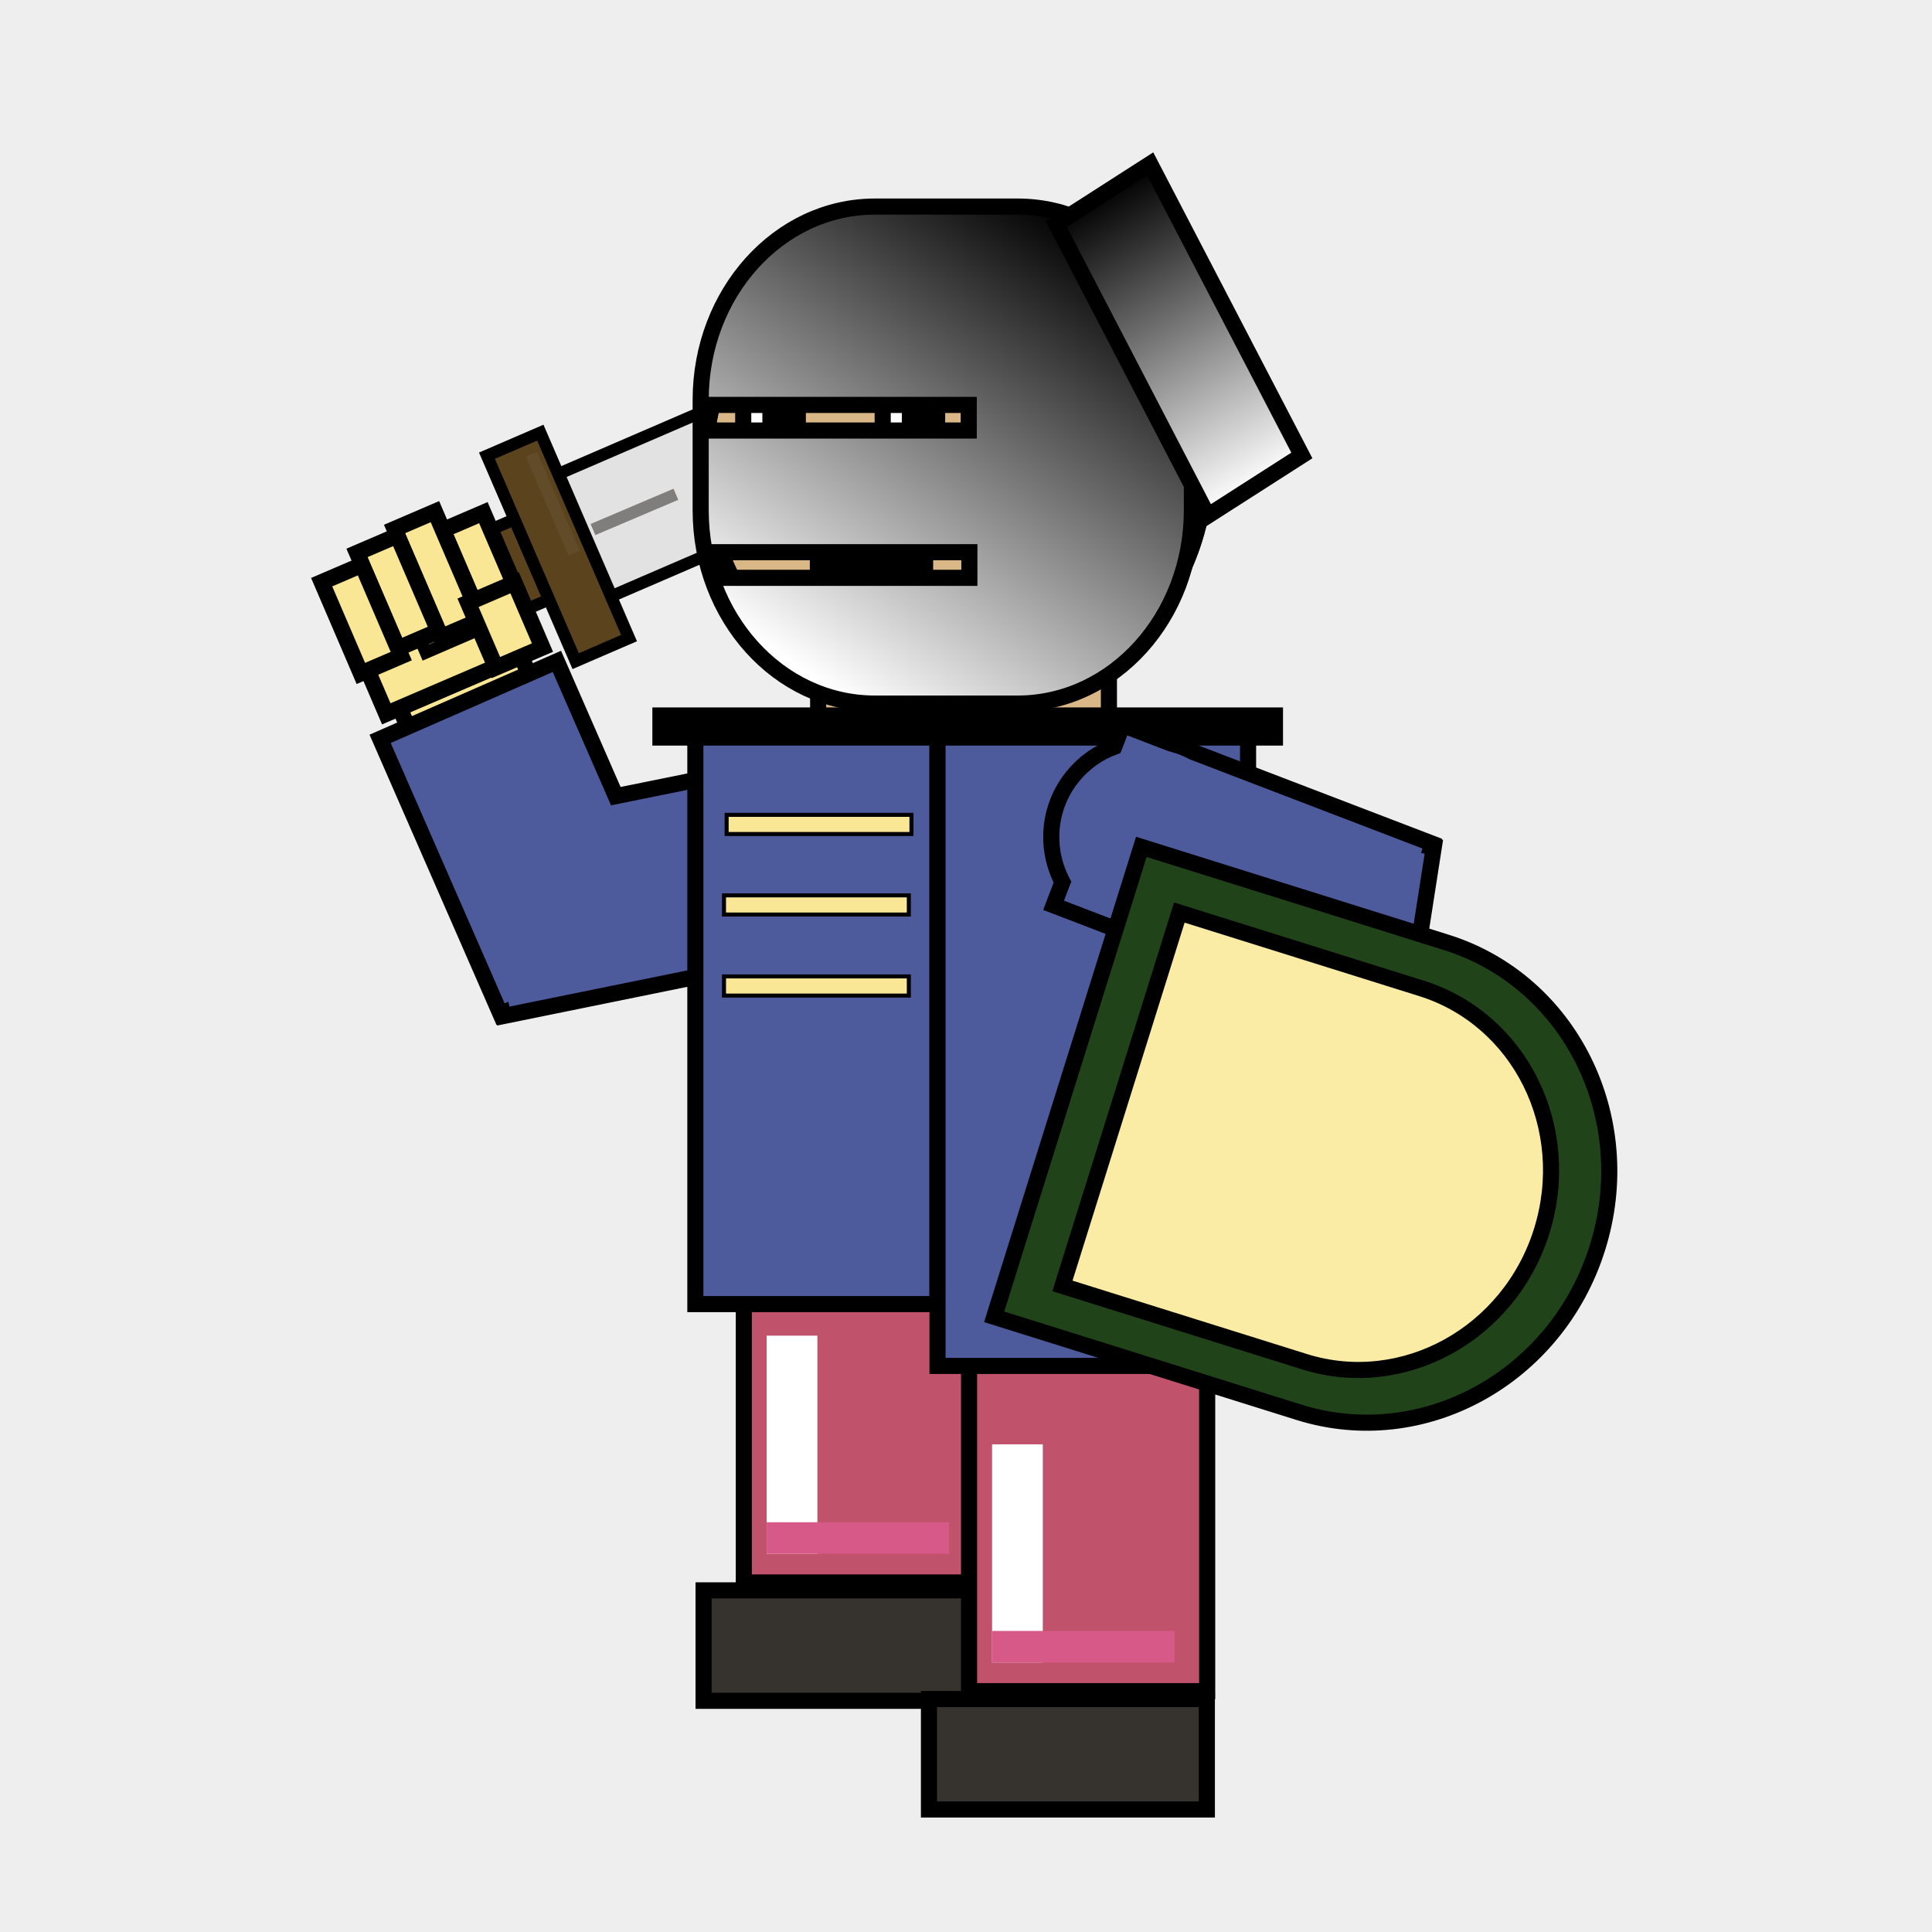
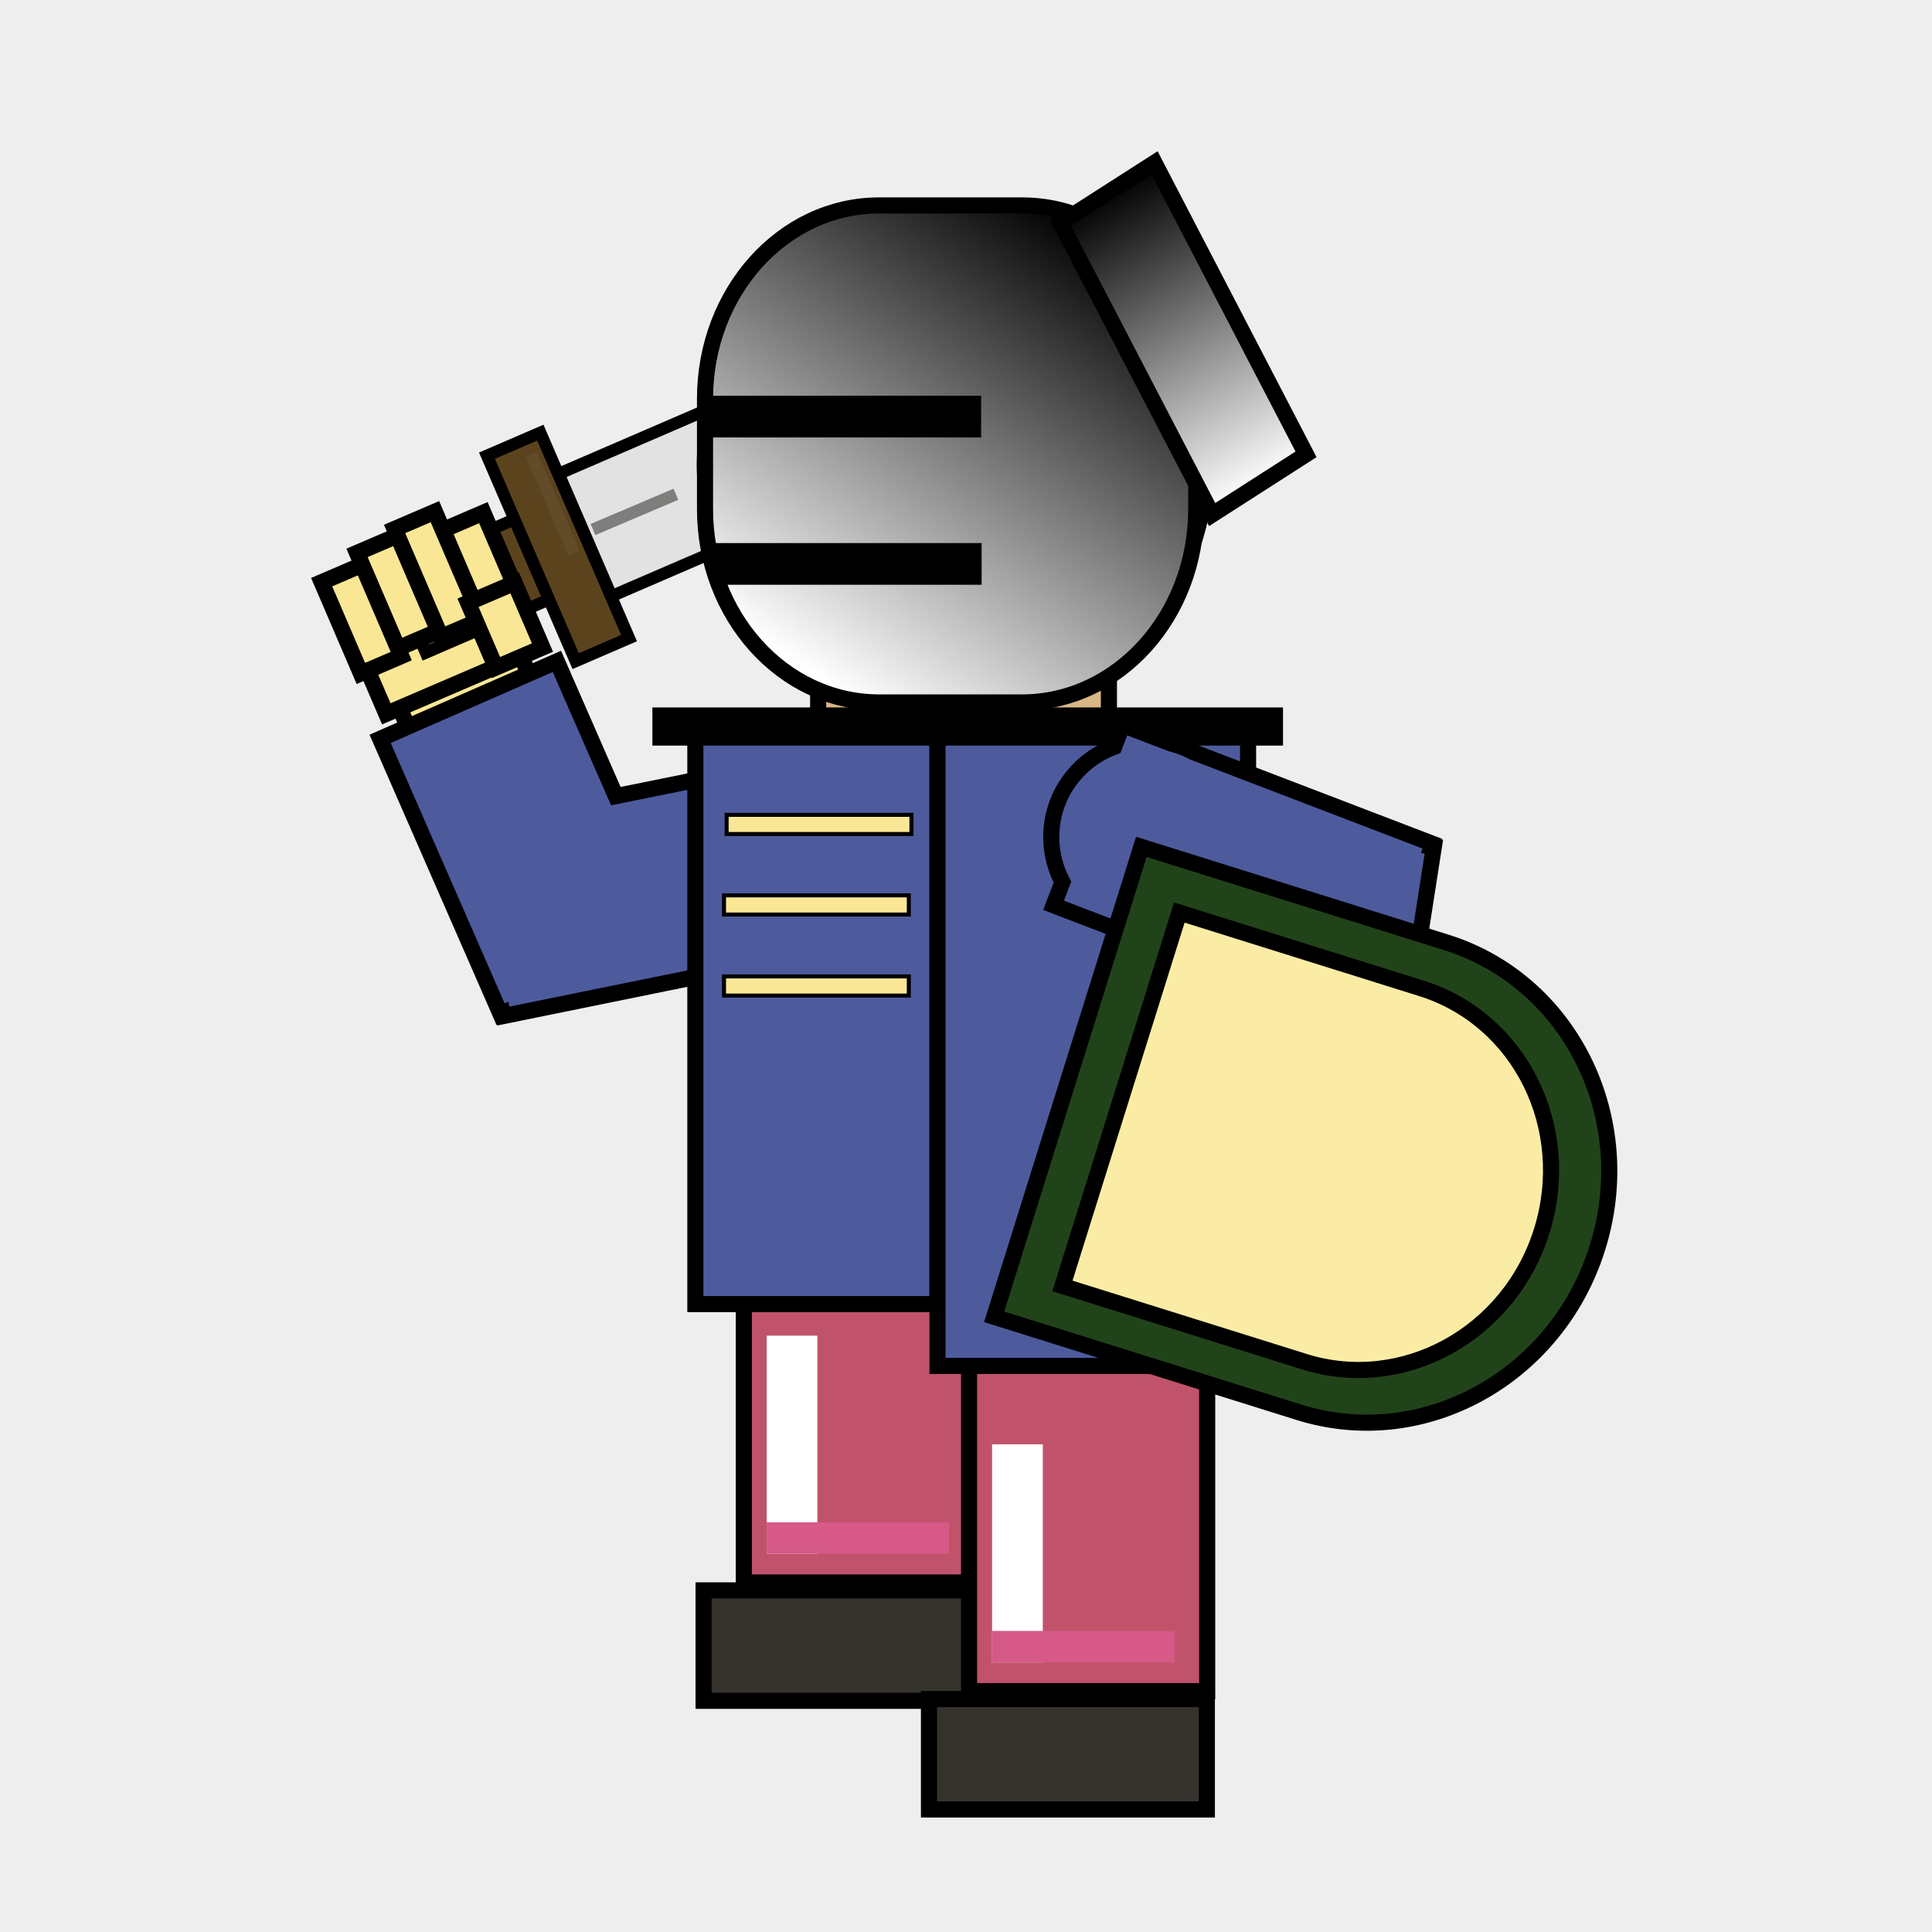
<svg xmlns="http://www.w3.org/2000/svg" version="1.1" id="Слой_1" x="0px" y="0px" viewBox="0 0 120 120" style="enable-background:new 0 0 120 120;" xml:space="preserve">
  <style type="text/css">
	.st0{opacity:0.01;}
	.st1{fill:#FAE796;stroke:#000000;stroke-miterlimit:10;}
	.st2{fill:#4D5B9D;stroke:#000000;stroke-miterlimit:10;}
	.st3{fill:#5B431E;stroke:#000000;stroke-width:0.75;stroke-miterlimit:10;}
	.st4{fill:#E2E2E2;stroke:#000000;stroke-width:0.75;stroke-miterlimit:10;}
	.st5{fill:none;stroke:#7F7E7C;stroke-width:0.75;stroke-miterlimit:10;}
	.st6{fill:#5F4825;stroke:#624B29;stroke-width:0.75;stroke-miterlimit:10;}
	.st7{fill:#DAB786;stroke:#000000;stroke-miterlimit:10;}
	.st8{fill:#36322D;stroke:#000000;stroke-miterlimit:10;}
	.st9{fill:#C0536B;stroke:#000000;stroke-miterlimit:10;}
	.st10{fill:#FFFFFF;}
	.st11{fill:#D65988;}
	.st12{fill:#7E6854;}
- 	.st13{fill:none;stroke:#000000;stroke-width:2;stroke-miterlimit:10;}
- 	.st14{fill:none;stroke:#000000;stroke-miterlimit:10;}
- 	.st15{stroke:#000000;stroke-miterlimit:10;}
- 	.st16{fill:#FAE796;stroke:#000000;stroke-width:0.25;stroke-miterlimit:10;}
- 	.st17{fill:#FFFFFF;stroke:#000000;stroke-miterlimit:10;}
- 	.st18{fill:url(#SVGID_1_);stroke:#000000;stroke-miterlimit:10;}
- 	.st19{fill:url(#SVGID_2_);stroke:#000000;stroke-miterlimit:10;}
- 	.st20{fill:#214319;stroke:#000000;stroke-miterlimit:10;}
- 	.st21{fill:#FBECA5;stroke:#000000;stroke-miterlimit:10;}
+ 	.st13{stroke:#000000;stroke-miterlimit:10;}
+ 	.st14{fill:#FAE796;stroke:#000000;stroke-width:0.25;stroke-miterlimit:10;}
+ 	.st15{fill:#214319;stroke:#000000;stroke-miterlimit:10;}
+ 	.st16{fill:#FBECA5;stroke:#000000;stroke-miterlimit:10;}
+ 	.st17{fill:url(#SVGID_1_);stroke:#000000;stroke-miterlimit:10;}
+ 	.st18{fill:url(#SVGID_2_);stroke:#000000;stroke-miterlimit:10;}
</style>
  <rect x="0" y="0" class="st0" width="120" height="120" />
  <g>
    <g>
      <rect x="27.08" y="40.57" transform="matrix(-0.3946 -0.9188 0.9188 -0.3946 0.2156 89.4753)" class="st1" width="5.02" height="8.2" />
      <polygon class="st2" points="31.26,63.11 51.45,59 49.06,47.26 38.25,49.45 34.59,41.08 23.61,45.89 31.09,62.99 31.22,62.93       " />
    </g>
    <g>
      <rect x="25.31" y="34.73" transform="matrix(-0.3946 -0.9188 0.9188 -0.3946 2.0704 81.2964)" class="st1" width="5.02" height="10.47" />
      <g>
        <rect x="25.03" y="33.69" transform="matrix(0.9181 -0.3964 0.3964 0.9181 -12.037 14.5544)" class="st3" width="8.34" height="5.42" />
        <rect x="32.85" y="27.02" transform="matrix(0.9181 -0.3964 0.3964 0.9181 -10.6244 16.5181)" class="st3" width="3.61" height="13.9" />
        <polygon class="st4" points="54.78,20.76 60.22,22.92 58.07,28.36 37.98,37.03 34.7,29.43    " />
        <line class="st5" x1="53.83" y1="25.64" x2="44.13" y2="29.78" />
        <line class="st5" x1="41.98" y1="30.7" x2="36.83" y2="32.89" />
        <line class="st6" x1="31.4" y1="33.92" x2="26.48" y2="36.05" />
        <line class="st6" x1="35.66" y1="34.36" x2="33.01" y2="28.22" />
      </g>
      <rect x="27.14" y="33.5" transform="matrix(-0.3946 -0.9188 0.9188 -0.3946 9.5754 76.0351)" class="st1" width="5.4" height="2.73" />
      <rect x="23.56" y="34.3" transform="matrix(-0.3946 -0.9188 0.9188 -0.3946 5.1681 74.7455)" class="st1" width="7.3" height="2.73" />
      <rect x="21.48" y="35.4" transform="matrix(-0.3946 -0.9188 0.9188 -0.3946 0.6683 73.973)" class="st1" width="6.45" height="2.73" />
      <rect x="19.37" y="37.09" transform="matrix(-0.3946 -0.9188 0.9188 -0.3946 -4.0212 74.2615)" class="st1" width="6.17" height="2.73" />
      <rect x="29.81" y="36.64" transform="matrix(0.9188 -0.3946 0.3946 0.9188 -12.7766 15.5383)" class="st1" width="3.15" height="4.38" />
    </g>
  </g>
  <rect x="50.82" y="40.99" transform="matrix(-1 -1.224647e-16 1.224647e-16 -1 119.6969 86.1174)" class="st7" width="18.06" height="4.14" />
  <rect x="43.7" y="98.78" class="st8" width="17.26" height="6.86" />
  <rect x="46.2" y="69.96" class="st9" width="14.79" height="28.33" />
  <rect x="47.62" y="82.96" class="st10" width="3.15" height="13.55" />
  <rect x="47.62" y="94.55" class="st11" width="11.33" height="1.96" />
  <rect x="46.74" y="70.64" class="st12" width="10.92" height="1.96" />
  <rect x="57.7" y="105.53" class="st8" width="17.26" height="6.86" />
  <rect x="60.19" y="76.71" class="st9" width="14.79" height="28.33" />
  <rect x="61.62" y="89.71" class="st10" width="3.15" height="13.55" />
  <rect x="61.62" y="101.3" class="st11" width="11.33" height="1.96" />
  <rect x="60.74" y="77.4" class="st12" width="10.92" height="1.96" />
  <ellipse class="st7" cx="59.34" cy="28.87" rx="15.55" ry="15.51" />
-   <line class="st13" x1="57.96" y1="35.5" x2="50.3" y2="35.5" />
-   <ellipse class="st14" cx="59.33" cy="28.87" rx="15.55" ry="15.51" />
+   <ellipse class="st13" cx="59.33" cy="28.87" rx="15.55" ry="15.51" />
  <rect x="43.19" y="45.13" class="st2" width="15.04" height="35.87" />
  <rect x="58.23" y="45.13" class="st2" width="19.29" height="39.71" />
-   <rect x="41.02" y="44.44" class="st15" width="38.17" height="1.37" />
-   <rect x="45.14" y="50.62" transform="matrix(-1 -4.492996e-11 4.492996e-11 -1 101.752 102.4222)" class="st16" width="11.48" height="1.19" />
-   <rect x="44.97" y="55.62" transform="matrix(-1 -4.485047e-11 4.485047e-11 -1 101.4186 112.4222)" class="st16" width="11.48" height="1.19" />
-   <rect x="44.97" y="60.66" transform="matrix(-1 -4.500901e-11 4.500901e-11 -1 101.4186 122.4977)" class="st16" width="11.48" height="1.19" />
-   <g>
-     <g>
-       <rect x="54.82" y="23.37" transform="matrix(-1 -4.495261e-11 4.495261e-11 -1 113.0255 52.1848)" class="st17" width="3.38" height="5.45" />
-       <rect x="56.51" y="26.09" transform="matrix(-1 -4.468349e-11 4.468349e-11 -1 114.7149 54.6534)" class="st15" width="1.69" height="2.47" />
-     </g>
-     <line class="st14" x1="54.59" y1="22.14" x2="59.32" y2="23.16" />
-   </g>
-   <g>
-     <g>
-       <rect x="46.17" y="23.37" transform="matrix(-1 -4.495261e-11 4.495261e-11 -1 95.7128 52.1848)" class="st17" width="3.38" height="5.45" />
-       <rect x="47.86" y="26.09" transform="matrix(-1 -4.522217e-11 4.522217e-11 -1 97.4022 54.6534)" class="st15" width="1.69" height="2.47" />
-     </g>
-     <line class="st14" x1="45.94" y1="22.14" x2="50.67" y2="23.16" />
-   </g>
-   <g>
-     <linearGradient id="SVGID_1_" gradientUnits="userSpaceOnUse" x1="70.152" y1="41.636" x2="52.019" y2="14.475" gradientTransform="matrix(-1 0 0 1 120 0)">
-       <stop offset="0" style="stop-color:#FFFFFF" />
-       <stop offset="1" style="stop-color:#000000" />
-     </linearGradient>
-     <path class="st18" d="M43.52,24.84v6.85c0,6.63,4.84,12.01,10.82,12.01h8.87c5.97,0,10.82-5.38,10.82-12.01v-6.85   c0-6.63-4.84-12.01-10.82-12.01h-8.87C48.37,12.83,43.52,18.21,43.52,24.84z M44.69,34.3h15.52v1.59H44.69V34.3z M43.63,25.15   h16.54v1.59H43.63V25.15z" />
-     <linearGradient id="SVGID_2_" gradientUnits="userSpaceOnUse" x1="36.665" y1="22.561" x2="57.377" y2="22.561" gradientTransform="matrix(-0.5 -0.866 -0.866 0.5 116.2805 50.543)">
-       <stop offset="0" style="stop-color:#FFFFFF" />
-       <stop offset="1" style="stop-color:#000000" />
-     </linearGradient>
-     <polygon class="st19" points="65.61,13.92 75.02,32.03 80.86,28.29 71.44,10.18  " />
-   </g>
+   <rect x="41.02" y="44.44" class="st13" width="38.17" height="1.37" />
+   <rect x="45.14" y="50.62" transform="matrix(-1 -4.492996e-11 4.492996e-11 -1 101.752 102.4222)" class="st14" width="11.48" height="1.19" />
+   <rect x="44.97" y="55.62" transform="matrix(-1 -4.485047e-11 4.485047e-11 -1 101.4186 112.4222)" class="st14" width="11.48" height="1.19" />
+   <rect x="44.97" y="60.66" transform="matrix(-1 -4.500901e-11 4.500901e-11 -1 101.4186 122.4977)" class="st14" width="11.48" height="1.19" />
  <g>
    <g>
      <g>
        <rect x="81.12" y="77.76" transform="matrix(-0.1645 0.9864 -0.9864 -0.1645 174.8974 10.1159)" class="st1" width="4.08" height="2.73" />
        <rect x="77.96" y="77.71" transform="matrix(-0.1645 0.9864 -0.9864 -0.1645 171.6279 12.7789)" class="st1" width="4.89" height="2.73" />
        <rect x="73.03" y="76.41" transform="matrix(-0.1645 0.9864 -0.9864 -0.1645 164.1463 16.5235)" class="st1" width="4.08" height="2.73" />
        <rect x="75.01" y="77.48" transform="matrix(-0.1645 0.9864 -0.9864 -0.1645 168.2161 15.2033)" class="st1" width="5.33" height="2.73" />
        <rect x="73.42" y="73.4" transform="matrix(-0.1645 0.9864 -0.9864 -0.1645 161.9981 14.1769)" class="st1" width="3.15" height="4.59" />
        <rect x="75.84" y="69.78" transform="matrix(-0.1645 0.9864 -0.9864 -0.1645 166.5275 8.9853)" class="st1" width="7.23" height="10.47" />
        <rect x="78.19" y="64.92" transform="matrix(-0.1645 0.9864 -0.9864 -0.1645 162.0477 0.7793)" class="st1" width="5.02" height="8.2" />
      </g>
      <path class="st2" d="M88.96,52.4l-14.85-5.69c-0.44-0.24-0.91-0.41-1.38-0.53l-3-1.15l-0.52,1.35c-0.98,0.36-1.88,0.98-2.59,1.86    c-1.55,1.92-1.71,4.5-0.63,6.55l-0.55,1.44l10.3,3.95l-1.4,9.02l11.85,1.84l2.87-18.45l-0.15-0.02L88.96,52.4z" />
    </g>
    <g>
-       <path class="st20" d="M70.89,52.6l18.93,5.93c7.72,2.41,11.93,10.91,9.4,18.97c-2.52,8.06-10.82,12.64-18.54,10.22l-18.93-5.93    L70.89,52.6z" />
-       <path class="st21" d="M73.25,56.68l15.04,4.71c6.13,1.92,9.47,8.66,7.47,15.07c-2,6.4-8.6,10.04-14.73,8.12l-15.04-4.71    L73.25,56.68z" />
+       <path class="st15" d="M70.89,52.6l18.93,5.93c7.72,2.41,11.93,10.91,9.4,18.97c-2.52,8.06-10.82,12.64-18.54,10.22l-18.93-5.93    L70.89,52.6z" />
+       <path class="st16" d="M73.25,56.68l15.04,4.71c6.13,1.92,9.47,8.66,7.47,15.07c-2,6.4-8.6,10.04-14.73,8.12l-15.04-4.71    L73.25,56.68z" />
    </g>
  </g>
+   <g>
+     <linearGradient id="SVGID_1_" gradientUnits="userSpaceOnUse" x1="69.888" y1="41.566" x2="51.755" y2="14.405" gradientTransform="matrix(-1 0 0 1 120 0)">
+       <stop offset="0" style="stop-color:#FFFFFF" />
+       <stop offset="1" style="stop-color:#000000" />
+     </linearGradient>
+     <path class="st17" d="M43.79,24.77v6.85c0,6.63,4.84,12.01,10.82,12.01h8.87c5.97,0,10.82-5.38,10.82-12.01v-6.85   c0-6.63-4.84-12.01-10.82-12.01H54.6C48.63,12.76,43.79,18.14,43.79,24.77z M44.95,34.23h15.52v1.59H44.95V34.23z M43.9,25.08   h16.54v1.59H43.9V25.08z" />
+     <linearGradient id="SVGID_2_" gradientUnits="userSpaceOnUse" x1="36.593" y1="22.298" x2="57.305" y2="22.298" gradientTransform="matrix(-0.5 -0.866 -0.866 0.5 116.2805 50.543)">
+       <stop offset="0" style="stop-color:#FFFFFF" />
+       <stop offset="1" style="stop-color:#000000" />
+     </linearGradient>
+     <polygon class="st18" points="65.87,13.85 75.29,31.96 81.12,28.22 71.71,10.11  " />
+   </g>
</svg>
